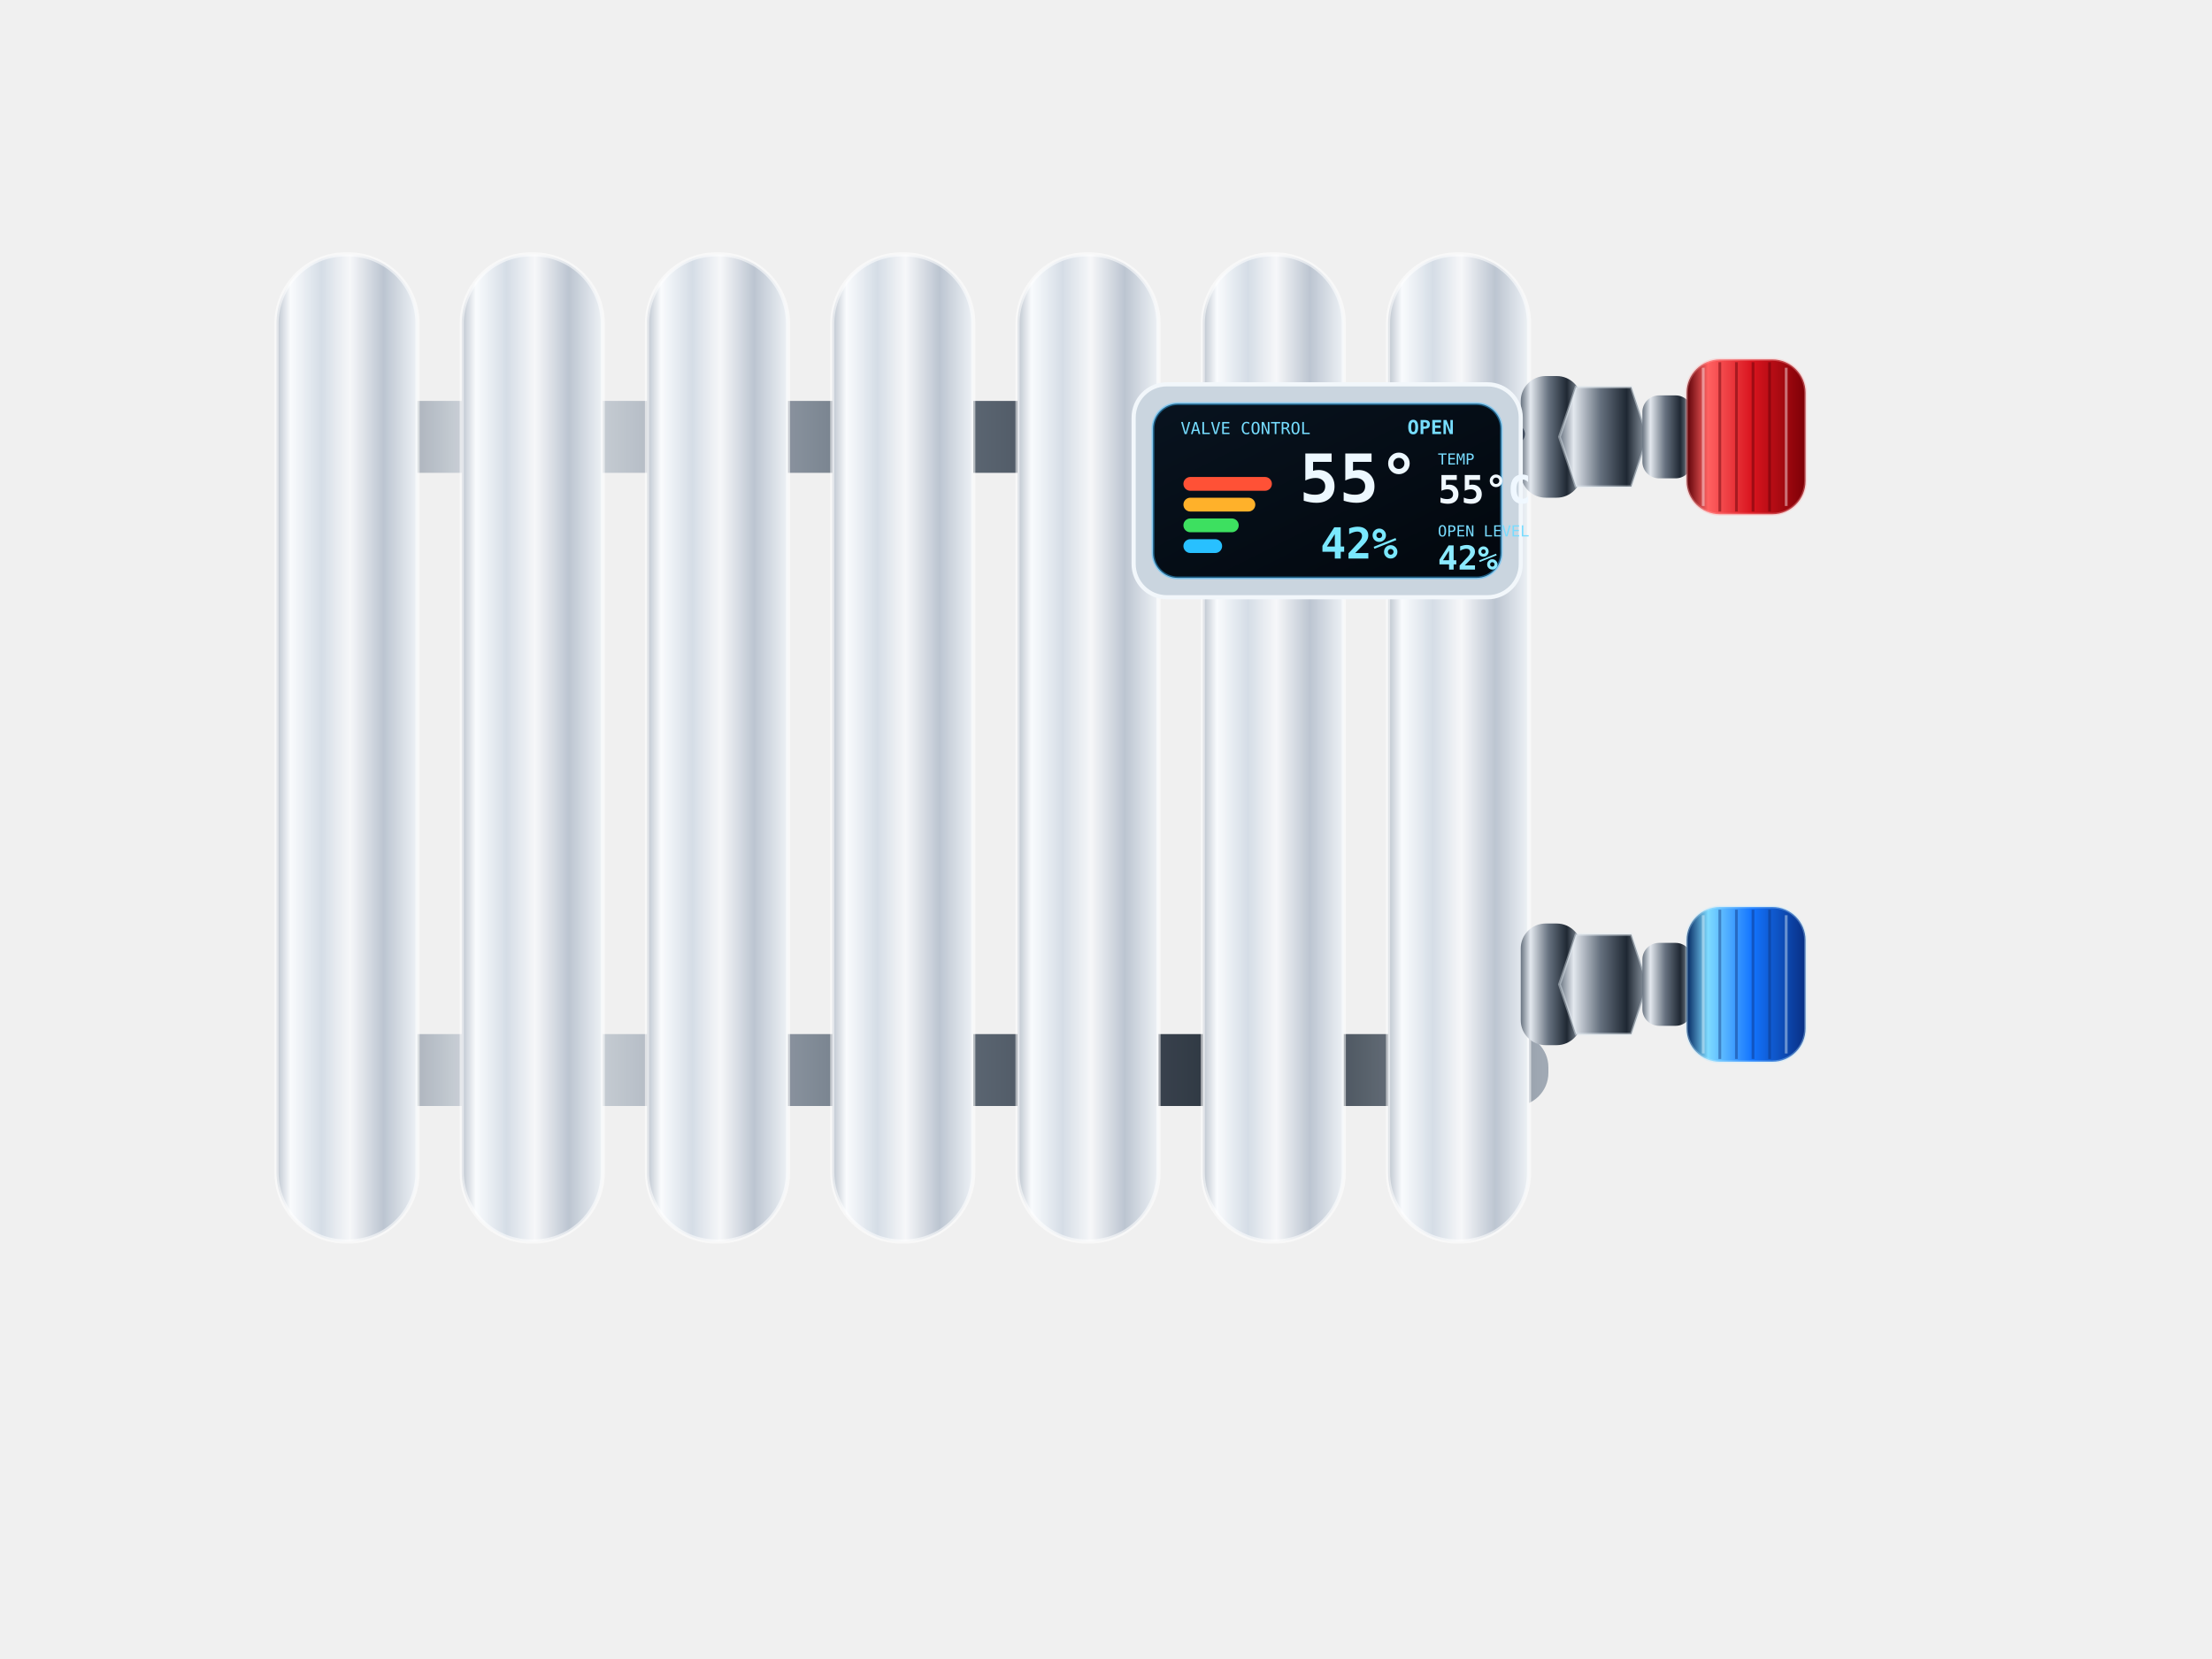
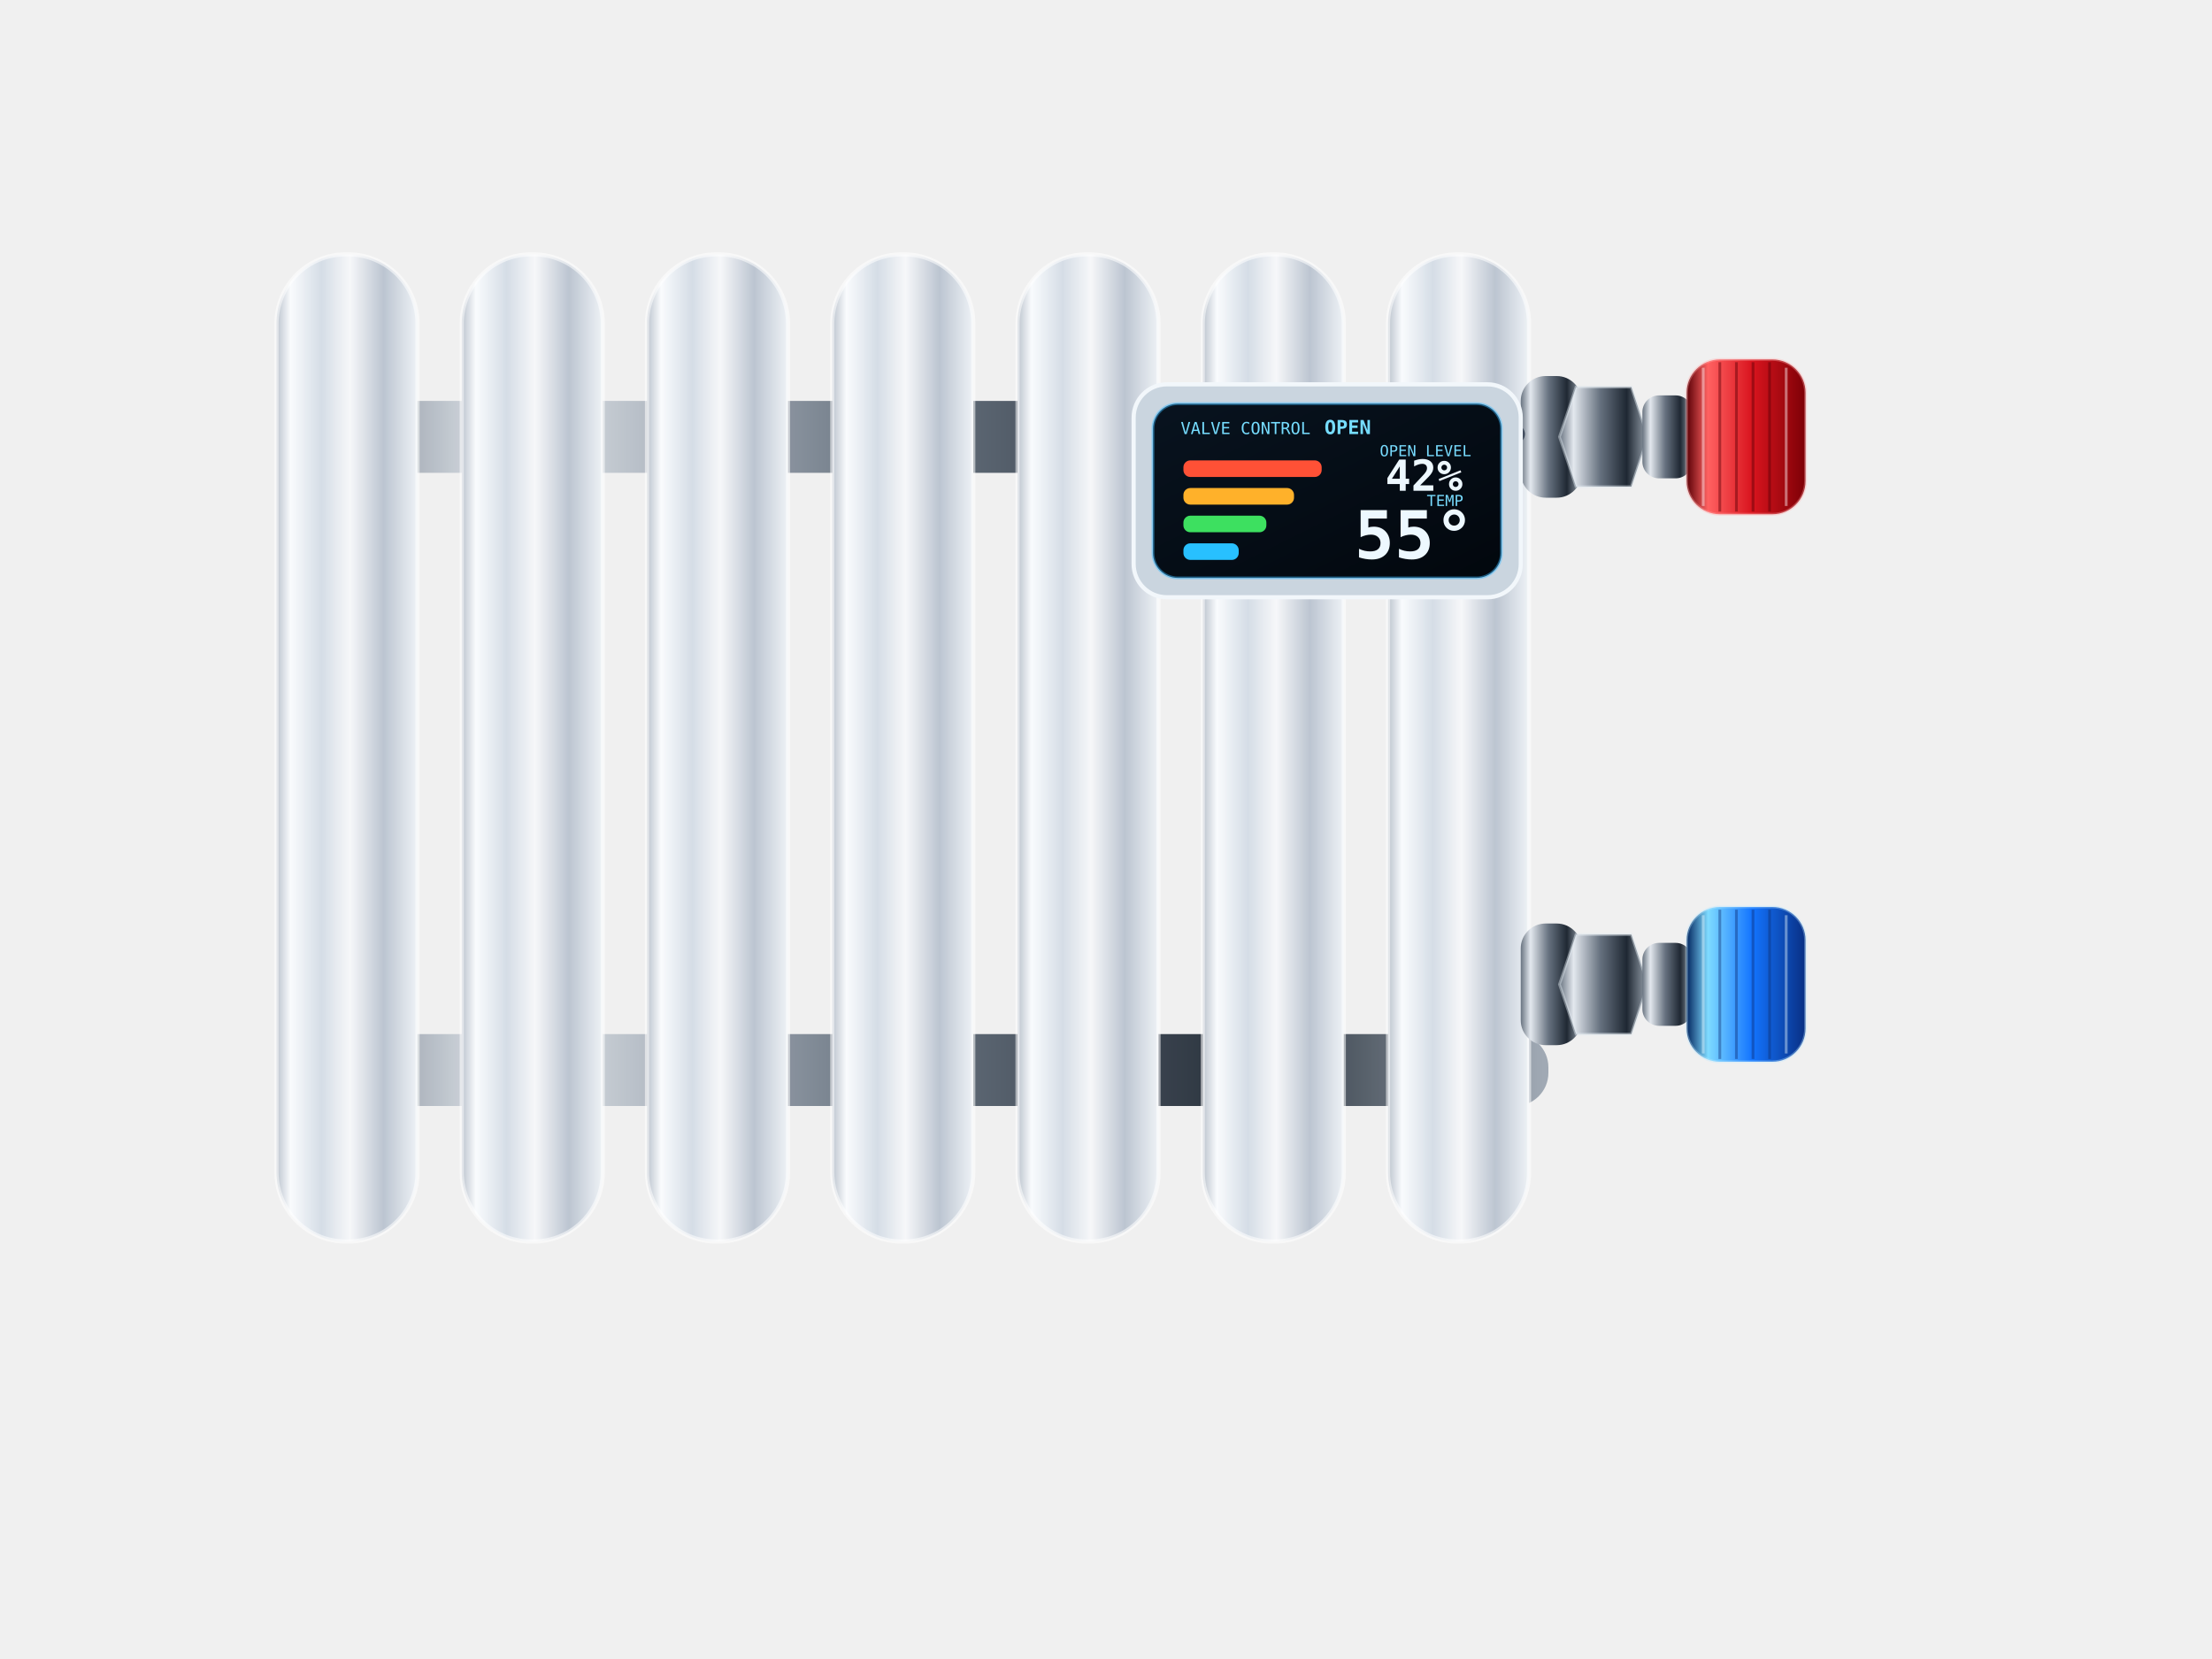
<svg xmlns="http://www.w3.org/2000/svg" viewBox="0 0 1600 1200">
  <defs>
    <linearGradient id="tubeGrad" x1="0" y1="0" x2="1" y2="0">
      <stop offset="0" stop-color="#bcc4ce" />
      <stop offset=".10" stop-color="#f9fbfd" />
      <stop offset=".32" stop-color="#d5dde6" />
      <stop offset=".52" stop-color="#f6f7f9" />
      <stop offset=".76" stop-color="#bcc5d1" />
      <stop offset="1" stop-color="#eef2f6" />
    </linearGradient>
    <linearGradient id="headerGrad" x1="0" y1="0" x2="1" y2="0">
      <stop offset="0" stop-color="#697481" />
      <stop offset=".16" stop-color="#e3e8ee" />
      <stop offset=".46" stop-color="#66717f" />
      <stop offset=".76" stop-color="#1f2833" />
      <stop offset="1" stop-color="#9ca6b1" />
    </linearGradient>
    <linearGradient id="screenGrad" x1="0" y1="0" x2="1" y2="1">
      <stop offset="0" stop-color="#08131f" />
      <stop offset="1" stop-color="#02070d" />
    </linearGradient>
    <linearGradient id="ringGrad" x1="0" y1="0" x2="1" y2="1">
      <stop offset="0" stop-color="#21d1ff" />
      <stop offset="1" stop-color="#87f0ff" />
    </linearGradient>
    <linearGradient id="redKnobGrad" x1="0" y1="0" x2="1" y2="0">
      <stop offset="0" stop-color="#5a0006" />
      <stop offset=".18" stop-color="#ff6161" />
      <stop offset=".55" stop-color="#d9141e" />
      <stop offset="1" stop-color="#7d0006" />
    </linearGradient>
    <linearGradient id="blueKnobGrad" x1="0" y1="0" x2="1" y2="0">
      <stop offset="0" stop-color="#03265f" />
      <stop offset=".18" stop-color="#7edaff" />
      <stop offset=".55" stop-color="#1374ff" />
      <stop offset="1" stop-color="#092f83" />
    </linearGradient>
    <filter id="blueGlow" x="-50%" y="-50%" width="200%" height="200%">
      <feGaussianBlur stdDeviation="10" />
    </filter>
    <filter id="softGlow" x="-50%" y="-50%" width="200%" height="200%">
      <feGaussianBlur stdDeviation="5" />
    </filter>
  </defs>
  <g id="auraGroup" />
  <g id="radiatorGroup">
    <g id="hiddenHeaders" opacity=".95">
      <rect x="220" y="290" width="900" height="52" rx="24" fill="url(#headerGrad)" />
      <rect x="220" y="748" width="900" height="52" rx="24" fill="url(#headerGrad)" />
    </g>
    <g id="tubesGroup">
      <rect x="200" y="184" width="102" height="714" rx="50" fill="url(#tubeGrad)" stroke="#ffffff" stroke-opacity=".55" stroke-width="3" />
      <rect x="334" y="184" width="102" height="714" rx="50" fill="url(#tubeGrad)" stroke="#ffffff" stroke-opacity=".55" stroke-width="3" />
      <rect x="468" y="184" width="102" height="714" rx="50" fill="url(#tubeGrad)" stroke="#ffffff" stroke-opacity=".55" stroke-width="3" />
      <rect x="602" y="184" width="102" height="714" rx="50" fill="url(#tubeGrad)" stroke="#ffffff" stroke-opacity=".55" stroke-width="3" />
      <rect x="736" y="184" width="102" height="714" rx="50" fill="url(#tubeGrad)" stroke="#ffffff" stroke-opacity=".55" stroke-width="3" />
      <rect x="870" y="184" width="102" height="714" rx="50" fill="url(#tubeGrad)" stroke="#ffffff" stroke-opacity=".55" stroke-width="3" />
      <rect x="1004" y="184" width="102" height="714" rx="50" fill="url(#tubeGrad)" stroke="#ffffff" stroke-opacity=".55" stroke-width="3" />
    </g>
  </g>
  <g id="connectorsGroup">
    <g id="topValveGroup">
      <rect x="1100" y="272" width="44" height="88" rx="18" fill="url(#headerGrad)" />
      <polygon points="1140,280 1180,280 1192,316 1180,352 1140,352 1128,316" fill="url(#headerGrad)" stroke="#dfe7ef" stroke-opacity=".45" stroke-width="2" />
      <rect x="1188" y="286" width="36" height="60" rx="12" fill="url(#headerGrad)" />
      <rect x="1220" y="260" width="86" height="112" rx="24" fill="url(#redKnobGrad)" stroke="#ffb0b0" stroke-opacity=".35" stroke-width="2" />
      <g opacity=".45">
        <path d="M1232 266 V366" stroke="#ffedf1" stroke-width="2" />
        <path d="M1244 262 V370" stroke="#5a0006" stroke-width="2" />
        <path d="M1256 262 V370" stroke="#5a0006" stroke-width="2" />
        <path d="M1268 262 V370" stroke="#5a0006" stroke-width="2" />
        <path d="M1280 262 V370" stroke="#5a0006" stroke-width="2" />
        <path d="M1292 266 V366" stroke="#ffedf1" stroke-width="2" />
      </g>
    </g>
    <g id="bottomValveGroup">
      <rect x="1100" y="668" width="44" height="88" rx="18" fill="url(#headerGrad)" />
      <polygon points="1140,676 1180,676 1192,712 1180,748 1140,748 1128,712" fill="url(#headerGrad)" stroke="#dfe7ef" stroke-opacity=".45" stroke-width="2" />
      <rect x="1188" y="682" width="36" height="60" rx="12" fill="url(#headerGrad)" />
      <rect x="1220" y="656" width="86" height="112" rx="24" fill="url(#blueKnobGrad)" stroke="#bce8ff" stroke-opacity=".35" stroke-width="2" />
      <g opacity=".42">
        <path d="M1232 662 V762" stroke="#e4f7ff" stroke-width="2" />
        <path d="M1244 658 V766" stroke="#0e2e72" stroke-width="2" />
        <path d="M1256 658 V766" stroke="#0e2e72" stroke-width="2" />
        <path d="M1268 658 V766" stroke="#0e2e72" stroke-width="2" />
        <path d="M1280 658 V766" stroke="#0e2e72" stroke-width="2" />
        <path d="M1292 662 V762" stroke="#e4f7ff" stroke-width="2" />
      </g>
    </g>
  </g>
  <g id="displayMountGroup">
    <path d="M1096 314 H1038 Q1018 314 1018 334 V366" fill="none" stroke="#394657" stroke-width="14" stroke-linecap="round" stroke-linejoin="round" />
  </g>
  <g id="displayGroup">
    <rect x="820" y="278" width="280" height="154" rx="24" fill="#cad5df" stroke="#f2f7fb" stroke-width="3" />
    <rect x="834" y="292" width="252" height="126" rx="18" fill="url(#screenGrad)" stroke="#39b9ff" stroke-opacity=".45" stroke-width="2" />
    <text x="854" y="314" font-size="12" font-family="monospace" fill="#76ddff">VALVE CONTROL</text>
-     <text id="valveStatus" x="1018" y="314" font-size="14" font-family="monospace" font-weight="700" fill="#76ddff">OPEN</text>
+     <text id="valveStatus" x="958" y="314" font-size="14" font-family="monospace" font-weight="700" fill="#76ddff">OPEN</text>
    <g id="barsGroup" transform="translate(856 348)">
-       <rect id="bar1" x="0" y="42" width="28" height="10" rx="5" fill="#28c0ff" />
-       <rect id="bar2" x="0" y="27" width="40" height="10" rx="5" fill="#3de060" />
-       <rect id="bar3" x="0" y="12" width="52" height="10" rx="5" fill="#ffb12a" />
-       <rect id="bar4" x="0" y="-3" width="64" height="10" rx="5" fill="#ff5136" />
+       <rect id="bar1" x="0" y="45" width="40" height="12" rx="5" fill="#28c0ff" />
+       <rect id="bar2" x="0" y="25" width="60" height="12" rx="5" fill="#3de060" />
+       <rect id="bar3" x="0" y="5" width="80" height="12" rx="5" fill="#ffb12a" />
+       <rect id="bar4" x="0" y="-15" width="100" height="12" rx="5" fill="#ff5136" />
    </g>
-     <text id="tempText" x="983" y="363" text-anchor="middle" font-size="48" font-family="monospace" font-weight="700" fill="#edf8ff">55°</text>
-     <text id="openText" x="983" y="404" text-anchor="middle" font-size="31" font-family="monospace" font-weight="700" fill="#7ae8ff">42%</text>
-     <text x="1040" y="336" font-size="11" font-family="monospace" fill="#78dcff">TEMP</text>
-     <text id="tempLarge" x="1040" y="364" font-size="28" font-family="monospace" font-weight="700" fill="#f0f8ff">55°C</text>
-     <text x="1040" y="388" font-size="11" font-family="monospace" fill="#78dcff">OPEN LEVEL</text>
-     <text id="openLarge" x="1040" y="412" font-size="24" font-family="monospace" font-weight="700" fill="#8beaff">42%</text>
+     <text x="998" y="330" font-size="11" font-family="monospace" fill="#78dcff">OPEN LEVEL</text>
+     <text id="openText" x="1030" y="355" text-anchor="middle" font-size="31" font-family="monospace" font-weight="700" fill="#edf8ff">42%</text>
+     <text x="1032" y="366" font-size="11" font-family="monospace" fill="#78dcff">TEMP</text>
+     <text id="tempText" x="1023" y="404" text-anchor="middle" font-size="48" font-family="monospace" font-weight="700" fill="#edf8ff">55°</text>
  </g>
</svg>
